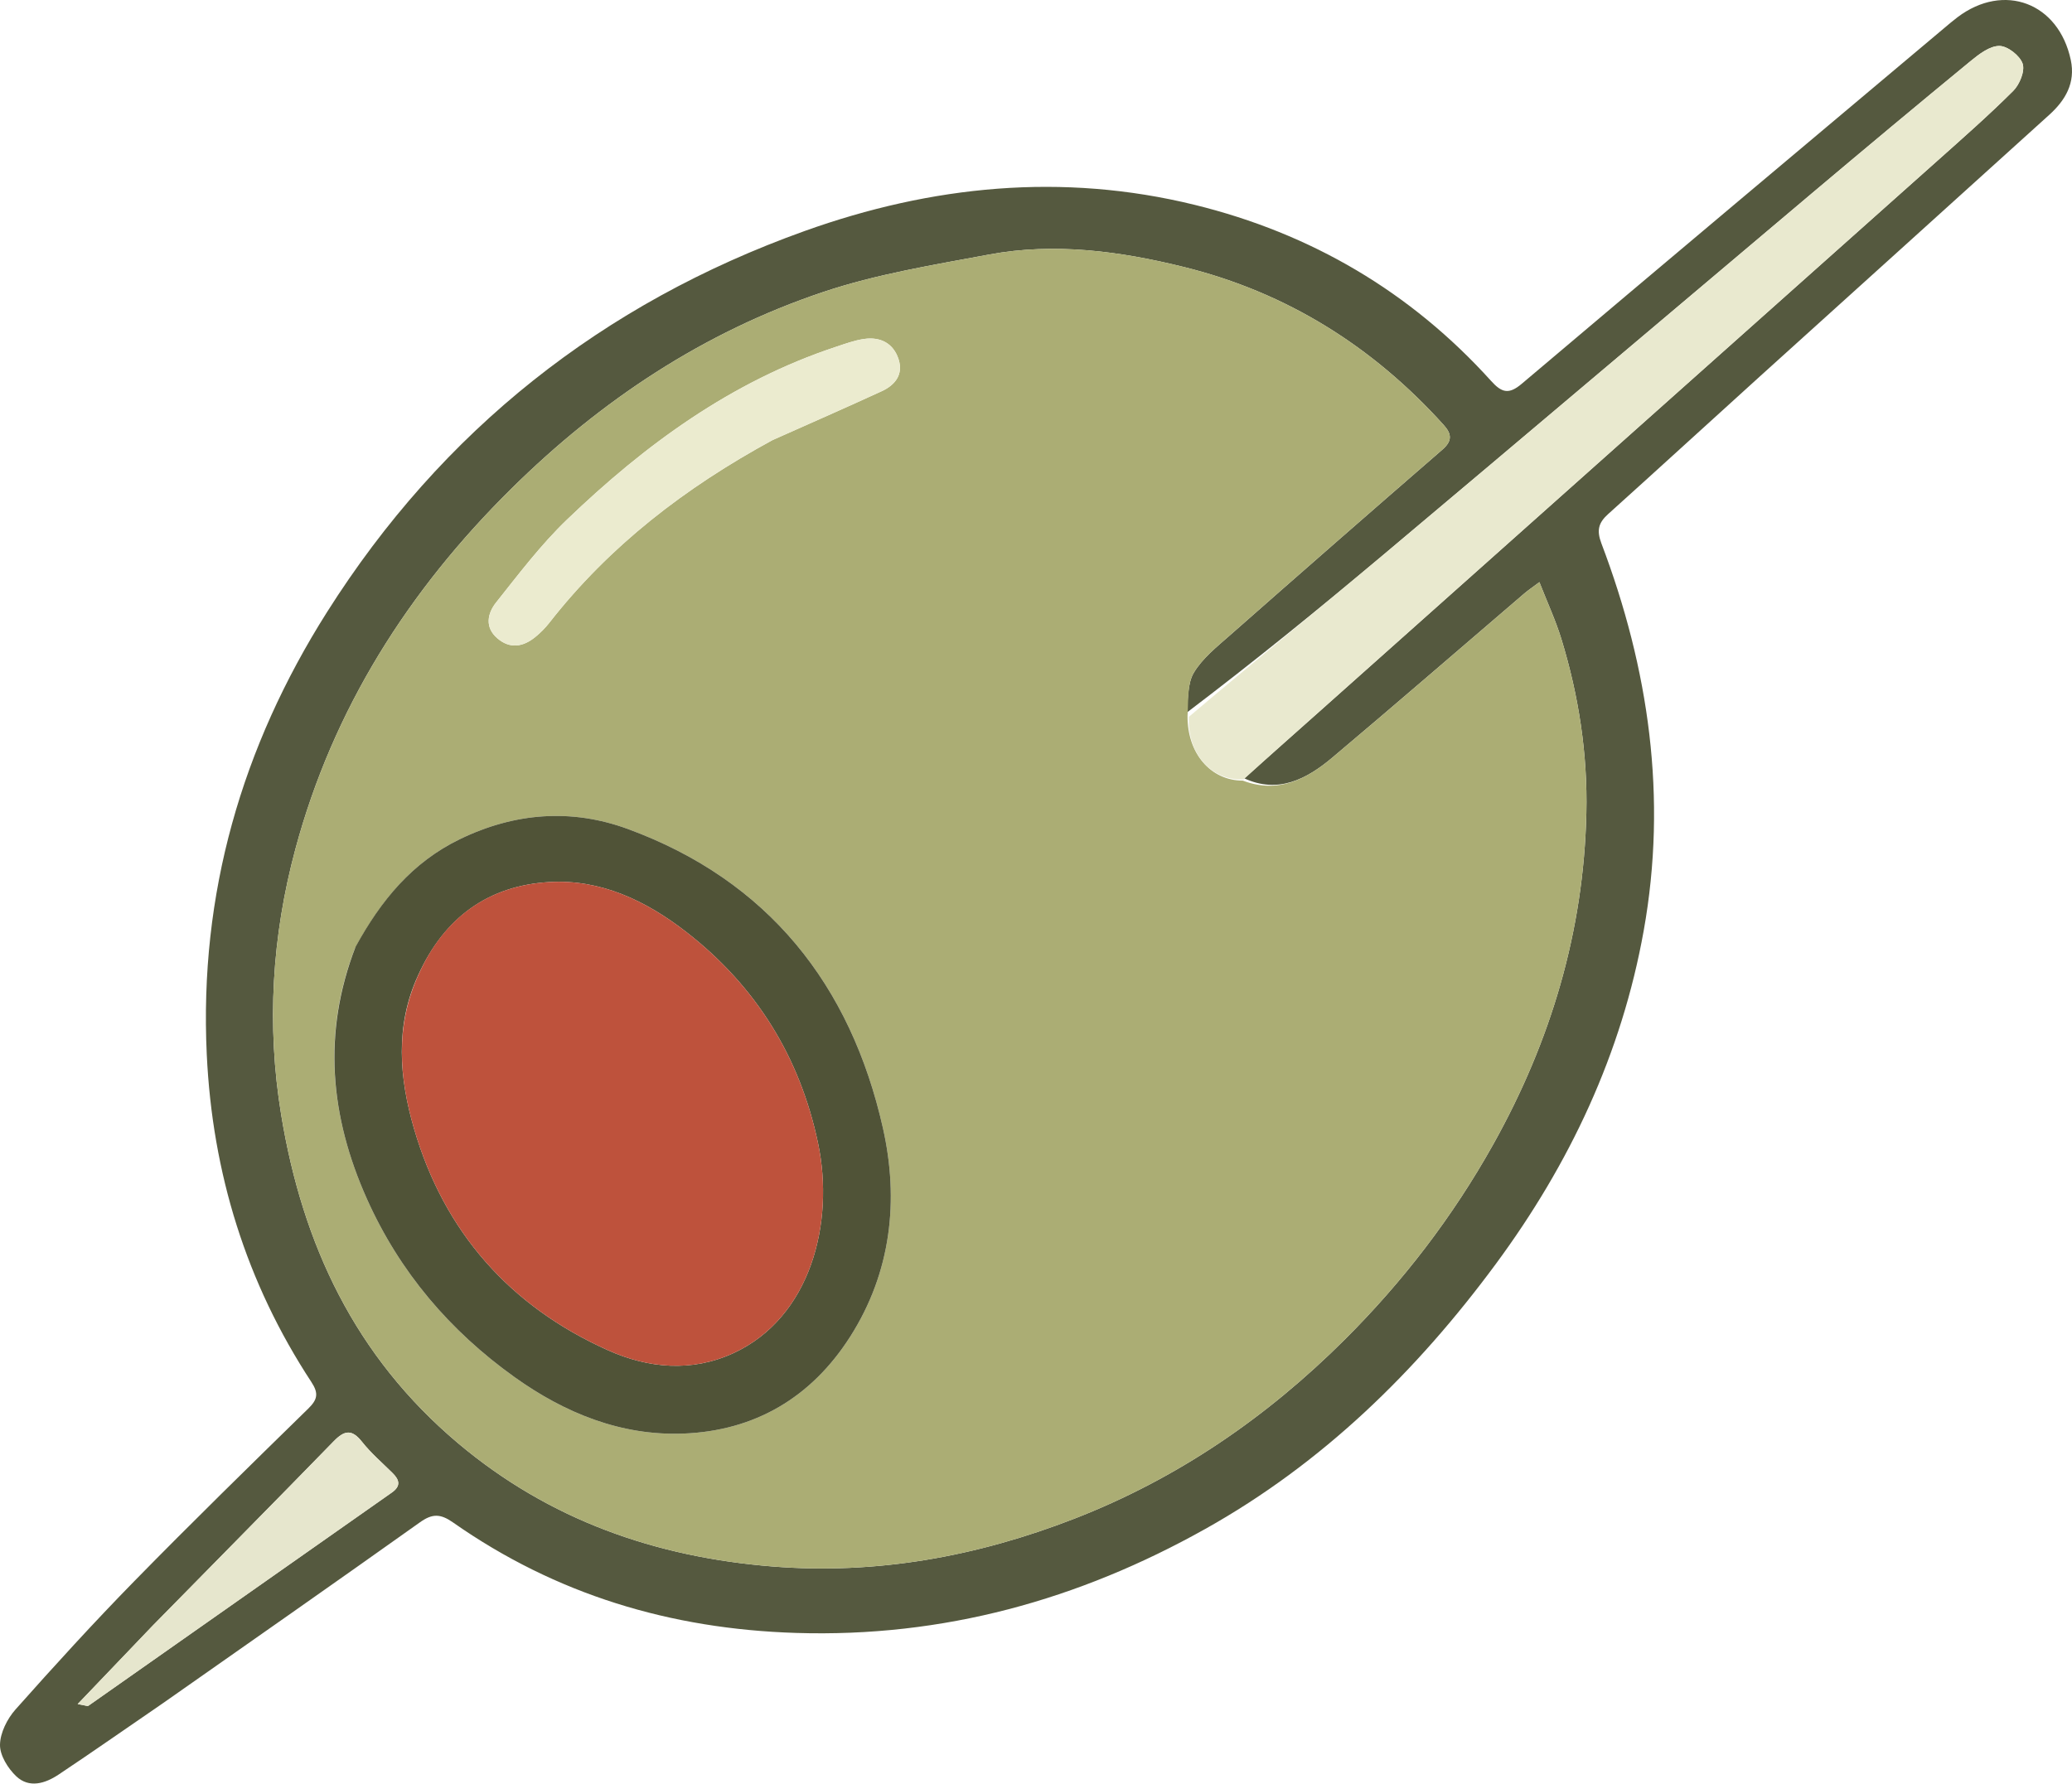
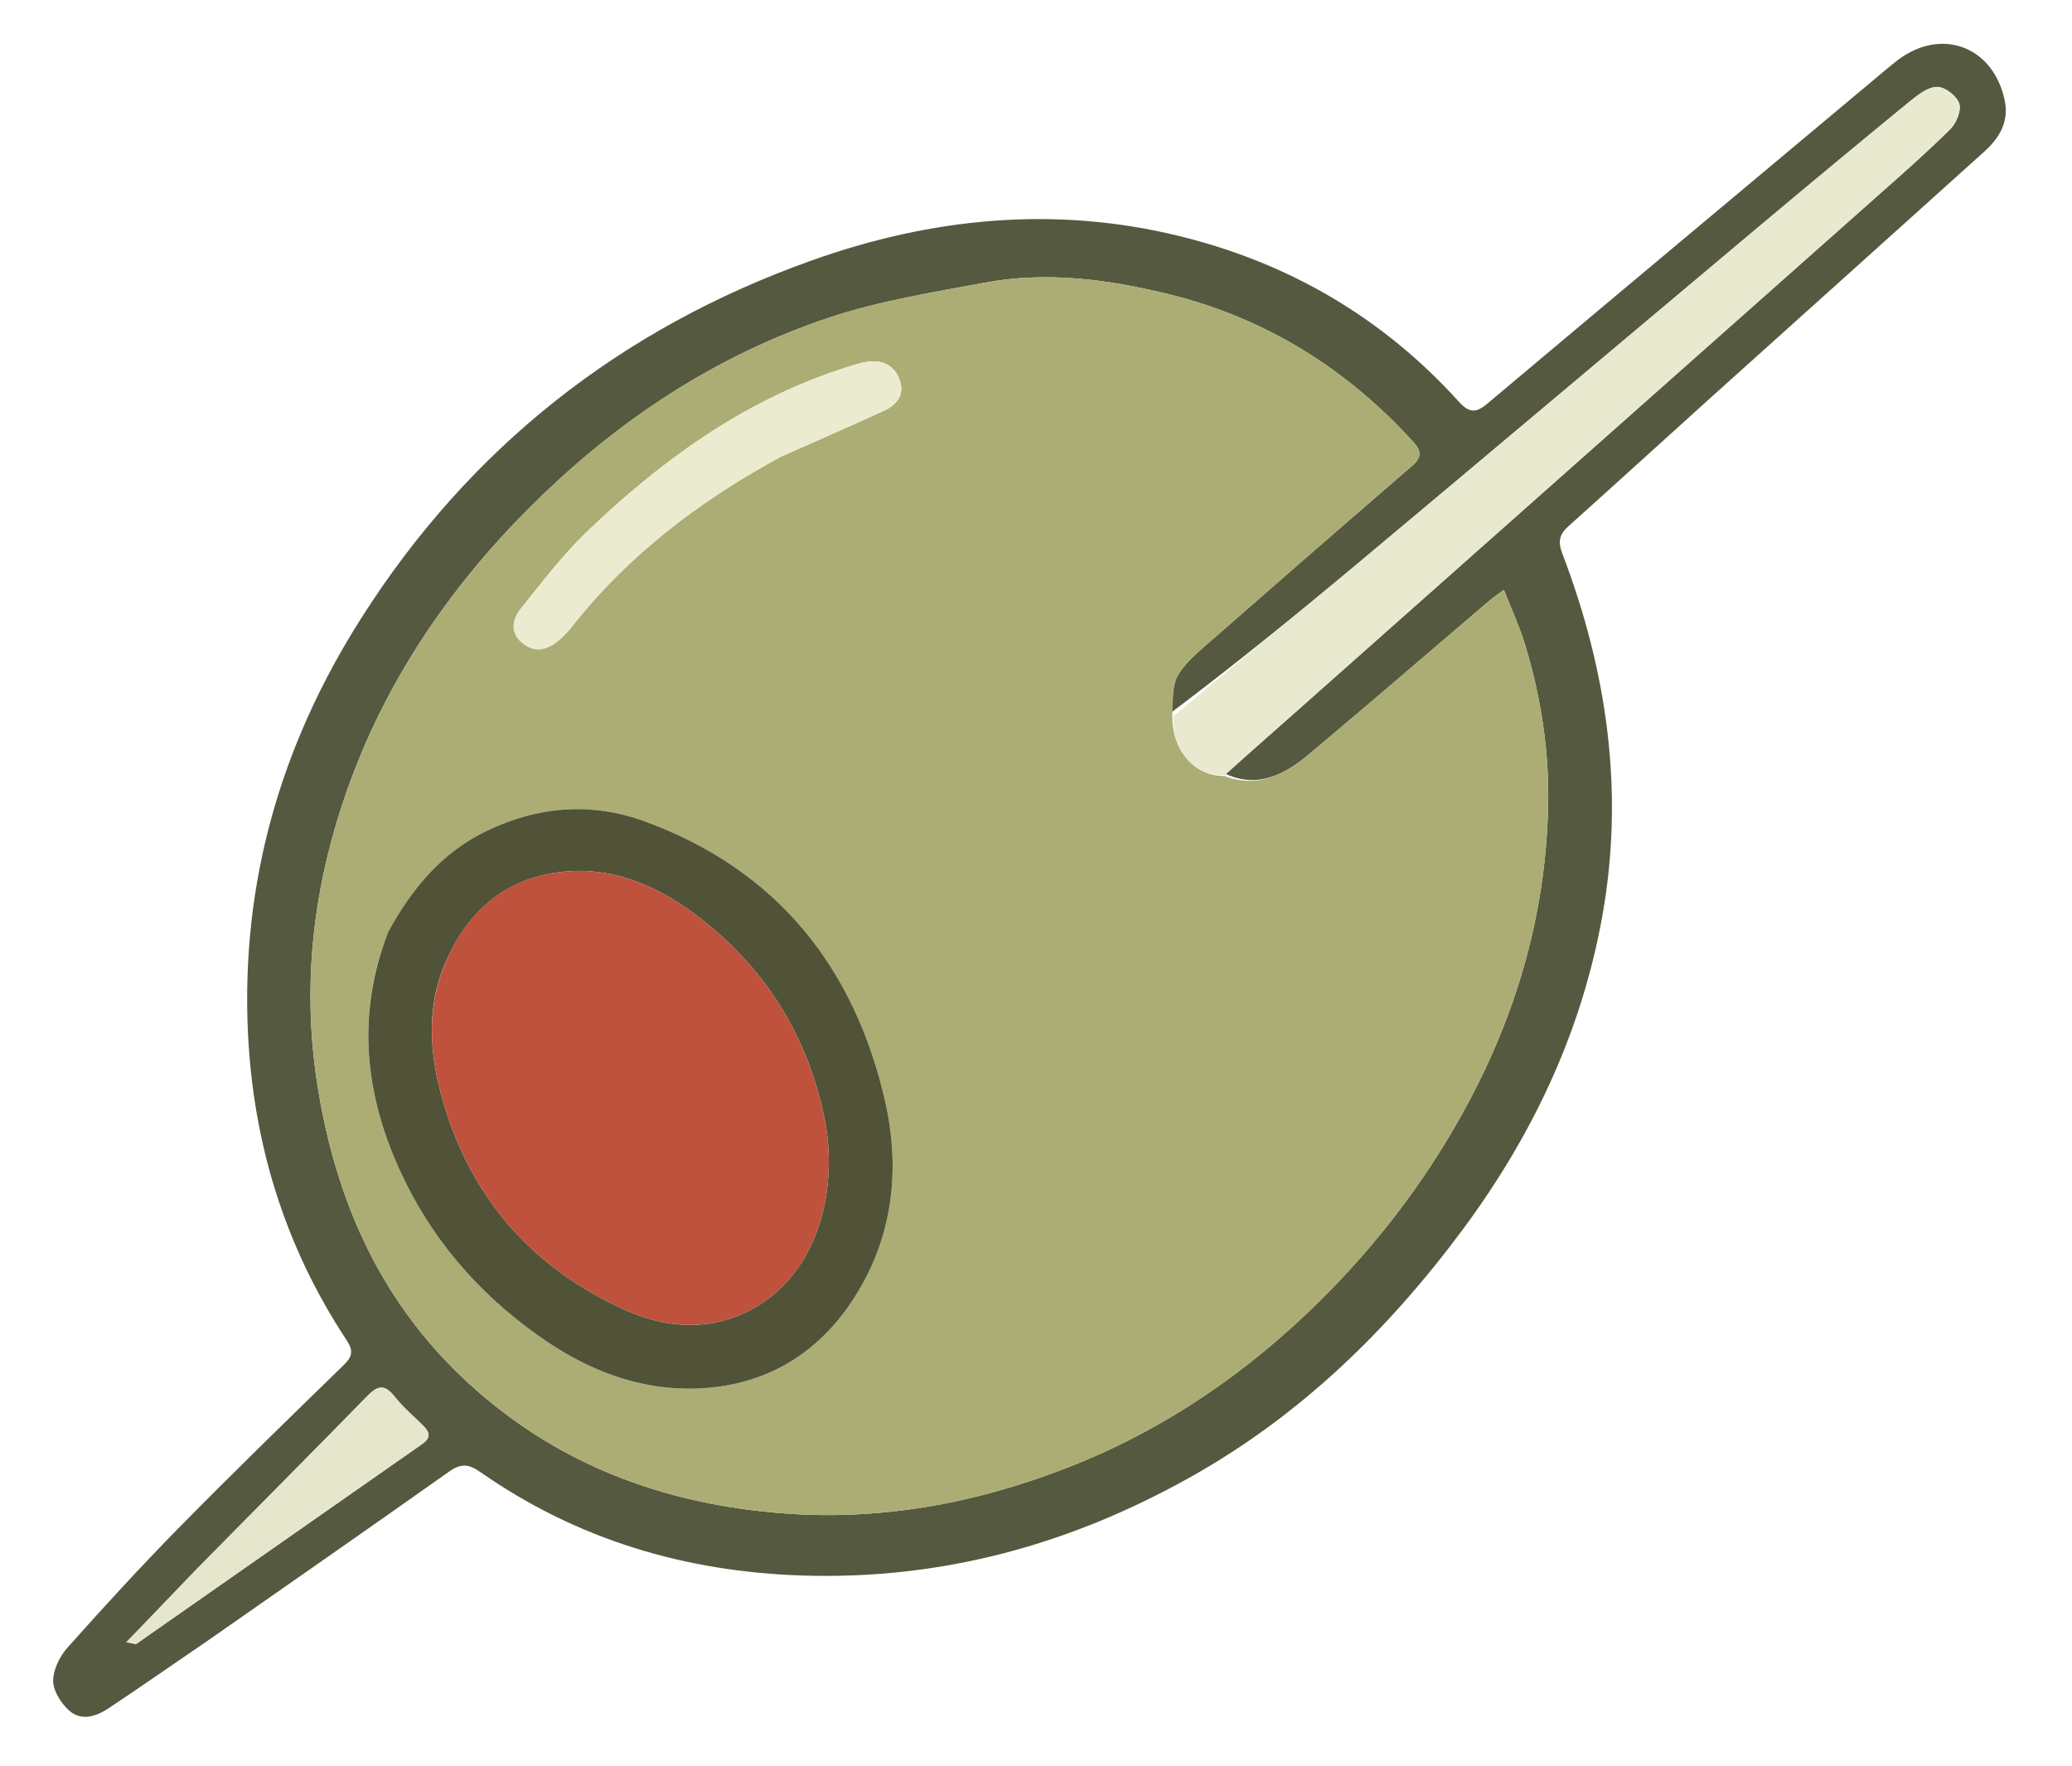
- <svg xmlns="http://www.w3.org/2000/svg" width="519.312" height="447.118" id="screenshot-154a0ac4-b71e-8042-8008-d1a26ac08272" viewBox="0 0 519.312 447.118" fill="none" version="1.1">
-   <g id="shape-154a0ac4-b71e-8042-8008-d1a26ac08272" width="1920" xml:space="preserve" height="1080" rx="0" ry="0" style="fill: rgb(0, 0, 0);">
-     <g id="shape-154a0ac4-b71e-8042-8008-d1a26ac2e2ea">
-       <g class="fills" id="fills-154a0ac4-b71e-8042-8008-d1a26ac2e2ea">
-         <path d="M40.912,426.923C31.972,433.048,23.394,439.065,14.677,444.875C11.346,447.094,7.313,448.368,4.068,445.292C1.987,443.319,-0.038,440.058,0,437.404C0.043,434.402,1.809,430.887,3.892,428.543C13.606,417.615,23.465,406.795,33.693,396.348C48.001,381.734,62.632,367.435,77.252,353.132C79.576,350.858,79.917,349.319,78.043,346.462C61.703,321.545,53.226,294.087,51.822,264.351C49.922,224.128,60.577,187.255,81.943,153.475C110.781,107.881,150.99,76.064,201.673,57.912C233.472,46.524,266.231,43.203,299.42,51.353C328.572,58.512,353.537,73.133,373.726,95.505C376.379,98.445,378.151,98.958,381.385,96.222C416.567,66.458,451.864,36.831,487.132,7.17C488.279,6.205,489.418,5.225,490.613,4.322C502.264,-4.485,515.972,0.7,519.01,15.05C520.224,20.79,517.648,25.128,513.653,28.749C489.496,50.647,465.273,72.473,441.097,94.35C428.395,105.844,415.772,117.426,403.038,128.885C400.607,131.073,400.135,132.982,401.375,136.252C413.285,167.659,417.933,199.981,411.969,233.299C406.451,264.129,393.44,291.753,374.888,316.883C354.998,343.825,331.474,366.823,302.103,383.278C270.292,401.101,236.394,410.513,199.535,409.361C168.017,408.377,139.319,399.737,113.541,381.661C110.371,379.438,108.34,379.43,105.261,381.621C83.986,396.761,62.581,411.718,40.912,426.923M311.841,195.114C318.057,189.593,324.281,184.081,330.488,178.549C382.162,132.495,433.839,86.445,485.496,40.372C491.952,34.614,498.46,28.893,504.578,22.788C506.178,21.191,507.557,17.83,506.942,15.975C506.273,13.96,503.166,11.529,501.111,11.519C498.697,11.507,496.002,13.579,493.894,15.312C480.538,26.291,467.269,37.376,454.049,48.52C418.289,78.664,382.615,108.911,346.81,139.002C330.653,152.58,314.267,165.885,297.319,178.741C297.879,175.325,297.563,171.382,299.219,168.623C301.377,165.026,304.939,162.186,308.175,159.335C325.887,143.735,343.653,128.194,361.49,112.736C364.024,110.539,363.871,108.793,361.826,106.526C344.084,86.855,322.464,73.309,296.79,66.948C280.802,62.986,264.36,60.742,247.887,63.813C233.907,66.42,219.693,68.714,206.277,73.217C176.381,83.253,150.621,100.331,128.156,122.519C102.336,148.02,83.477,177.766,74.038,212.839C68.176,234.622,66.769,256.972,70.48,279.512C75.841,312.07,89.03,340.083,114.789,361.788C137.713,381.104,164.376,390.353,193.627,392.702C219.684,394.794,244.899,390.201,269.277,380.72C295.108,370.673,317.444,355.327,336.951,335.904C351.588,321.33,364.097,305.048,374.238,286.908C388.702,261.031,396.923,233.479,397.596,203.847C397.934,189.007,395.682,174.386,391.327,160.171C389.901,155.517,387.827,151.061,385.822,145.932C384.033,147.277,382.967,147.992,381.997,148.821C365.958,162.548,350.014,176.388,333.861,189.98C327.456,195.368,320.297,199.043,311.841,195.114M38.127,407.701C32.129,413.968,26.131,420.234,19.468,427.195C21.53,427.554,21.946,427.764,22.125,427.638C47.494,409.827,72.84,391.983,98.206,374.168C100.502,372.555,100.144,371.018,98.411,369.297C95.819,366.721,93.002,364.317,90.751,361.468C88.199,358.239,86.359,358.515,83.63,361.32C68.691,376.675,53.605,391.888,38.127,407.701Z" style="fill: rgb(85, 89, 63);" />
-       </g>
-     </g>
-     <g id="shape-154a0ac4-b71e-8042-8008-d1a26ac326be">
-       <g class="fills" id="fills-154a0ac4-b71e-8042-8008-d1a26ac326be">
-         <path d="M311.506,195.694C320.297,199.043,327.456,195.368,333.861,189.98C350.014,176.388,365.958,162.548,381.997,148.821C382.967,147.992,384.033,147.277,385.822,145.932C387.827,151.061,389.901,155.517,391.327,160.171C395.682,174.386,397.934,189.007,397.596,203.847C396.923,233.479,388.702,261.031,374.238,286.908C364.097,305.048,351.588,321.33,336.951,335.904C317.444,355.327,295.108,370.673,269.277,380.72C244.899,390.201,219.684,394.794,193.627,392.702C164.376,390.353,137.713,381.104,114.789,361.788C89.03,340.083,75.841,312.07,70.48,279.512C66.769,256.972,68.176,234.622,74.038,212.839C83.477,177.766,102.336,148.02,128.156,122.519C150.621,100.331,176.381,83.253,206.277,73.217C219.693,68.714,233.907,66.42,247.887,63.813C264.36,60.742,280.802,62.986,296.79,66.948C322.464,73.309,344.084,86.855,361.826,106.526C363.871,108.793,364.024,110.539,361.49,112.736C343.653,128.194,325.887,143.735,308.175,159.335C304.939,162.186,301.377,165.026,299.219,168.623C297.563,171.382,297.879,175.325,297.637,179.414C297.528,188.869,303.472,195.715,311.506,195.694M88.957,237.705C80.726,259.08,82.776,279.991,91.945,300.515C100.136,318.85,112.745,333.635,129,345.257C141.589,354.258,155.684,359.976,171.263,359.386C189.142,358.709,203.335,350.371,213.068,335.118C223.413,318.908,225.344,300.806,221.292,282.799C213.22,246.927,192.531,220.717,157.313,207.803C143.252,202.648,129.012,203.696,115.236,210.385C103.275,216.193,95.471,225.753,88.957,237.705M193.72,110.278C202.817,106.221,211.946,102.233,220.994,98.07C224.294,96.552,226.457,93.91,225.216,90.074C223.914,86.048,220.672,84.385,216.575,84.972C214.14,85.32,211.765,86.203,209.409,86.984C183.268,95.656,161.65,111.49,142.084,130.287C135.543,136.571,129.993,143.925,124.326,151.056C122.192,153.741,121.425,157.251,124.658,160.022C127.835,162.745,131.125,162.171,134.168,159.689C135.45,158.644,136.65,157.44,137.668,156.138C152.748,136.84,171.691,122.252,193.72,110.278Z" style="fill: rgb(171, 173, 116);" />
-       </g>
-     </g>
-     <g id="shape-154a0ac4-b71e-8042-8008-d1a26ac326bf">
-       <g class="fills" id="fills-154a0ac4-b71e-8042-8008-d1a26ac326bf">
-         <path d="M311.674,195.404C303.472,195.715,297.528,188.869,297.97,179.701C314.267,165.885,330.653,152.58,346.81,139.002C382.615,108.911,418.289,78.664,454.049,48.52C467.269,37.376,480.538,26.291,493.894,15.312C496.002,13.579,498.697,11.507,501.111,11.519C503.166,11.529,506.273,13.96,506.942,15.975C507.557,17.83,506.178,21.191,504.578,22.788C498.46,28.893,491.952,34.614,485.496,40.372C433.839,86.445,382.162,132.495,330.488,178.549C324.281,184.081,318.057,189.593,311.674,195.404Z" style="fill: rgb(233, 233, 207);" />
-       </g>
-     </g>
-     <g id="shape-154a0ac4-b71e-8042-8008-d1a26ac34e4b">
-       <g class="fills" id="fills-154a0ac4-b71e-8042-8008-d1a26ac34e4b">
-         <path d="M38.349,407.426C53.605,391.888,68.691,376.675,83.63,361.32C86.359,358.515,88.199,358.239,90.751,361.468C93.002,364.317,95.819,366.721,98.411,369.297C100.144,371.018,100.502,372.555,98.206,374.168C72.84,391.983,47.494,409.827,22.125,427.638C21.946,427.764,21.53,427.554,19.468,427.195C26.131,420.234,32.129,413.968,38.349,407.426Z" style="fill: rgb(230, 230, 205);" />
-       </g>
-     </g>
-     <g id="shape-154a0ac4-b71e-8042-8008-d1a26ac34e4c">
-       <g class="fills" id="fills-154a0ac4-b71e-8042-8008-d1a26ac34e4c">
-         <path d="M89.112,237.362C95.471,225.753,103.275,216.193,115.236,210.385C129.012,203.696,143.252,202.648,157.313,207.803C192.531,220.717,213.22,246.927,221.292,282.799C225.344,300.806,223.413,318.908,213.068,335.118C203.335,350.371,189.142,358.709,171.263,359.386C155.684,359.976,141.589,354.258,129,345.257C112.745,333.635,100.136,318.85,91.945,300.515C82.776,279.991,80.726,259.08,89.112,237.362M104.788,244.516C98.957,257.189,100.068,270.257,103.78,282.978C111.329,308.849,127.806,327.478,152.357,338.486C162.458,343.014,173.319,344.056,183.804,339.226C203.185,330.298,209.224,306.535,205.027,286.574C200.492,265,189.48,247.207,171.985,233.623C161.884,225.779,150.505,220.352,137.609,221.125C122.589,222.025,111.441,229.797,104.788,244.516Z" style="fill: rgb(80, 83, 55);" />
-       </g>
-     </g>
-     <g id="shape-154a0ac4-b71e-8042-8008-d1a26ac34e4d">
-       <g class="fills" id="fills-154a0ac4-b71e-8042-8008-d1a26ac34e4d">
-         <path d="M193.385,110.438C171.691,122.252,152.748,136.84,137.668,156.138C136.65,157.44,135.45,158.644,134.168,159.689C131.125,162.171,127.835,162.745,124.658,160.022C121.425,157.251,122.192,153.741,124.326,151.056C129.993,143.925,135.543,136.571,142.084,130.287C161.65,111.49,183.268,95.656,209.409,86.984C211.765,86.203,214.14,85.32,216.575,84.972C220.672,84.385,223.914,86.048,225.216,90.074C226.457,93.91,224.294,96.552,220.994,98.07C211.946,102.233,202.817,106.221,193.385,110.438Z" style="fill: rgb(235, 235, 207);" />
-       </g>
-     </g>
-     <g id="shape-154a0ac4-b71e-8042-8008-d1a26ac34e4e">
-       <g class="fills" id="fills-154a0ac4-b71e-8042-8008-d1a26ac34e4e">
-         <path d="M104.966,244.176C111.441,229.797,122.589,222.025,137.609,221.125C150.505,220.352,161.884,225.779,171.985,233.623C189.48,247.207,200.492,265,205.027,286.574C209.224,306.535,203.185,330.298,183.804,339.226C173.319,344.056,162.458,343.014,152.357,338.486C127.806,327.478,111.329,308.849,103.78,282.978C100.068,270.257,98.957,257.189,104.966,244.176Z" style="fill: rgb(190, 82, 60);" />
+ <svg xmlns="http://www.w3.org/2000/svg" width="352" zoomAndPan="magnify" viewBox="37 56 88 75" height="300" preserveAspectRatio="xMidYMid meet" version="1.0">
+   <defs>
+     <g />
+     <clipPath id="2734289e86">
+       <path d="M 0.996 0 L 749.004 0 L 749.004 187 L 0.996 187 Z M 0.996 0 " clip-rule="nonzero" />
+     </clipPath>
+     <clipPath id="b141da9d42">
+       <path d="M 39.207 57.859 L 122.238 57.859 L 122.238 128.922 L 39.207 128.922 Z M 39.207 57.859 " clip-rule="nonzero" />
+     </clipPath>
+     <clipPath id="6a31eff050">
+       <rect x="0" width="586" y="0" height="101" />
+     </clipPath>
+   </defs>
+   <g clip-path="url(#b141da9d42)">
+     <path fill="#55593f" d="M 45.789 125.711 C 44.363 126.684 42.992 127.641 41.602 128.566 C 41.07 128.918 40.426 129.121 39.906 128.629 C 39.574 128.316 39.25 127.801 39.258 127.379 C 39.266 126.898 39.547 126.34 39.879 125.969 C 41.43 124.23 43.004 122.512 44.637 120.852 C 46.922 118.531 49.258 116.258 51.594 113.984 C 51.965 113.621 52.02 113.379 51.719 112.922 C 49.109 108.965 47.758 104.602 47.531 99.875 C 47.23 93.48 48.93 87.621 52.344 82.254 C 56.949 75.008 63.371 69.949 71.465 67.066 C 76.543 65.254 81.773 64.727 87.074 66.023 C 91.727 67.16 95.715 69.484 98.938 73.039 C 99.363 73.508 99.645 73.586 100.16 73.152 C 105.781 68.422 111.418 63.715 117.047 59 C 117.23 58.848 117.414 58.691 117.605 58.547 C 119.465 57.148 121.652 57.973 122.141 60.254 C 122.332 61.164 121.922 61.855 121.285 62.43 C 117.426 65.91 113.559 69.379 109.695 72.855 C 107.668 74.684 105.652 76.523 103.621 78.344 C 103.23 78.691 103.156 78.996 103.355 79.516 C 105.258 84.508 106 89.645 105.047 94.938 C 104.164 99.84 102.086 104.23 99.125 108.223 C 95.949 112.504 92.191 116.16 87.5 118.773 C 82.422 121.609 77.008 123.102 71.121 122.922 C 66.09 122.766 61.504 121.391 57.391 118.52 C 56.883 118.164 56.559 118.164 56.066 118.512 C 52.668 120.918 49.25 123.293 45.789 125.711 M 89.055 88.871 C 90.047 87.992 91.043 87.117 92.035 86.238 C 100.285 78.918 108.539 71.598 116.789 64.277 C 117.82 63.363 118.859 62.453 119.836 61.48 C 120.09 61.227 120.309 60.695 120.211 60.398 C 120.105 60.078 119.609 59.691 119.281 59.691 C 118.895 59.688 118.465 60.02 118.129 60.293 C 115.996 62.039 113.875 63.801 111.766 65.57 C 106.055 70.363 100.359 75.168 94.641 79.953 C 92.059 82.109 89.445 84.227 86.738 86.27 C 86.828 85.727 86.777 85.098 87.039 84.66 C 87.387 84.09 87.953 83.637 88.469 83.184 C 91.301 80.703 94.137 78.234 96.984 75.777 C 97.391 75.43 97.363 75.152 97.039 74.789 C 94.203 71.664 90.754 69.512 86.652 68.5 C 84.098 67.871 81.473 67.516 78.844 68.004 C 76.609 68.418 74.34 68.781 72.199 69.496 C 67.426 71.094 63.309 73.805 59.723 77.332 C 55.602 81.387 52.586 86.113 51.082 91.688 C 50.145 95.148 49.918 98.699 50.512 102.285 C 51.367 107.457 53.477 111.91 57.59 115.359 C 61.25 118.43 65.508 119.898 70.18 120.273 C 74.34 120.605 78.367 119.875 82.258 118.367 C 86.383 116.773 89.949 114.332 93.066 111.246 C 95.402 108.93 97.402 106.344 99.02 103.457 C 101.332 99.348 102.645 94.969 102.75 90.258 C 102.805 87.898 102.445 85.574 101.75 83.316 C 101.523 82.578 101.191 81.867 100.871 81.055 C 100.586 81.266 100.414 81.379 100.258 81.512 C 97.699 83.695 95.152 85.895 92.574 88.055 C 91.551 88.91 90.406 89.496 89.055 88.871 M 45.348 122.656 C 44.387 123.652 43.43 124.648 42.367 125.754 C 42.695 125.812 42.762 125.844 42.789 125.824 C 46.84 122.996 50.891 120.16 54.941 117.328 C 55.309 117.07 55.25 116.828 54.973 116.555 C 54.559 116.145 54.109 115.762 53.75 115.309 C 53.344 114.797 53.047 114.84 52.613 115.285 C 50.227 117.727 47.816 120.145 45.348 122.656 Z M 45.348 122.656 " fill-opacity="1" fill-rule="nonzero" />
+   </g>
+   <path fill="#abad74" d="M 89.004 88.961 C 90.406 89.496 91.551 88.91 92.574 88.055 C 95.152 85.895 97.699 83.695 100.258 81.512 C 100.414 81.379 100.586 81.266 100.871 81.055 C 101.191 81.867 101.523 82.578 101.75 83.316 C 102.445 85.574 102.805 87.898 102.75 90.258 C 102.645 94.969 101.332 99.348 99.02 103.457 C 97.402 106.344 95.402 108.93 93.066 111.246 C 89.949 114.332 86.383 116.773 82.258 118.367 C 78.367 119.875 74.34 120.605 70.18 120.273 C 65.508 119.898 61.25 118.43 57.59 115.359 C 53.477 111.91 51.367 107.457 50.512 102.285 C 49.918 98.699 50.145 95.148 51.082 91.688 C 52.586 86.113 55.602 81.387 59.723 77.332 C 63.309 73.805 67.426 71.094 72.199 69.496 C 74.34 68.781 76.609 68.418 78.844 68.004 C 81.473 67.516 84.098 67.871 86.652 68.5 C 90.754 69.512 94.203 71.664 97.039 74.789 C 97.363 75.152 97.391 75.43 96.984 75.777 C 94.137 78.234 91.301 80.703 88.469 83.184 C 87.953 83.637 87.387 84.09 87.039 84.66 C 86.777 85.098 86.828 85.727 86.789 86.375 C 86.77 87.879 87.719 88.965 89.004 88.961 M 53.465 95.641 C 52.148 99.035 52.477 102.359 53.941 105.621 C 55.25 108.535 57.262 110.887 59.859 112.73 C 61.867 114.164 64.117 115.07 66.605 114.977 C 69.461 114.871 71.727 113.547 73.281 111.121 C 74.934 108.543 75.242 105.668 74.598 102.805 C 73.309 97.105 70.004 92.938 64.379 90.887 C 62.133 90.066 59.859 90.234 57.66 91.297 C 55.75 92.219 54.504 93.738 53.465 95.641 M 70.191 75.387 C 71.645 74.742 73.102 74.109 74.547 73.445 C 75.074 73.207 75.422 72.785 75.223 72.176 C 75.016 71.535 74.496 71.273 73.844 71.363 C 73.453 71.422 73.074 71.562 72.699 71.684 C 68.523 73.062 65.07 75.578 61.945 78.566 C 60.902 79.566 60.016 80.734 59.109 81.867 C 58.77 82.293 58.648 82.852 59.164 83.293 C 59.672 83.727 60.195 83.633 60.684 83.238 C 60.887 83.074 61.078 82.883 61.242 82.676 C 63.648 79.609 66.676 77.289 70.191 75.387 Z M 70.191 75.387 " fill-opacity="1" fill-rule="nonzero" />
+   <path fill="#e9e9cf" d="M 89.027 88.918 C 87.719 88.965 86.77 87.879 86.84 86.422 C 89.445 84.227 92.059 82.109 94.641 79.953 C 100.359 75.168 106.055 70.363 111.766 65.57 C 113.875 63.801 115.996 62.039 118.129 60.293 C 118.465 60.02 118.895 59.688 119.281 59.691 C 119.609 59.691 120.105 60.078 120.211 60.398 C 120.309 60.695 120.09 61.227 119.836 61.48 C 118.859 62.453 117.82 63.363 116.789 64.277 C 108.539 71.598 100.285 78.918 92.035 86.238 C 91.043 87.117 90.047 87.992 89.027 88.918 Z M 89.027 88.918 " fill-opacity="1" fill-rule="nonzero" />
+   <path fill="#e6e6cd" d="M 45.383 122.613 C 47.816 120.145 50.227 117.727 52.613 115.285 C 53.047 114.84 53.344 114.797 53.75 115.309 C 54.109 115.762 54.559 116.145 54.973 116.555 C 55.25 116.828 55.309 117.07 54.941 117.328 C 50.891 120.16 46.84 122.996 42.789 125.824 C 42.762 125.844 42.695 125.812 42.367 125.754 C 43.43 124.648 44.387 123.652 45.383 122.613 Z M 45.383 122.613 " fill-opacity="1" fill-rule="nonzero" />
+   <path fill="#505337" d="M 53.488 95.586 C 54.504 93.738 55.75 92.219 57.66 91.297 C 59.859 90.234 62.133 90.066 64.379 90.887 C 70.004 92.938 73.309 97.105 74.598 102.805 C 75.242 105.668 74.934 108.543 73.281 111.121 C 71.727 113.547 69.461 114.871 66.605 114.977 C 64.117 115.07 61.867 114.164 59.859 112.73 C 57.262 110.887 55.25 108.535 53.941 105.621 C 52.477 102.359 52.148 99.035 53.488 95.586 M 55.992 96.723 C 55.059 98.734 55.238 100.812 55.832 102.836 C 57.035 106.945 59.668 109.906 63.586 111.656 C 65.199 112.375 66.934 112.543 68.609 111.773 C 71.703 110.355 72.668 106.578 72 103.406 C 71.273 99.977 69.516 97.148 66.723 94.988 C 65.109 93.742 63.293 92.883 61.23 93.004 C 58.832 93.148 57.055 94.383 55.992 96.723 Z M 55.992 96.723 " fill-opacity="1" fill-rule="nonzero" />
+   <path fill="#ebebcf" d="M 70.141 75.414 C 66.676 77.289 63.648 79.609 61.242 82.676 C 61.078 82.883 60.887 83.074 60.684 83.238 C 60.195 83.633 59.672 83.727 59.164 83.293 C 58.648 82.852 58.77 82.293 59.109 81.867 C 60.016 80.734 60.902 79.566 61.945 78.566 C 65.07 75.578 68.523 73.062 72.699 71.684 C 73.074 71.562 73.453 71.422 73.844 71.363 C 74.496 71.273 75.016 71.535 75.223 72.176 C 75.422 72.785 75.074 73.207 74.547 73.445 C 73.102 74.109 71.645 74.742 70.141 75.414 Z M 70.141 75.414 " fill-opacity="1" fill-rule="nonzero" />
+   <path fill="#be523c" d="M 56.02 96.668 C 57.055 94.383 58.832 93.148 61.23 93.004 C 63.293 92.883 65.109 93.742 66.723 94.988 C 69.516 97.148 71.273 99.977 72 103.406 C 72.668 106.578 71.703 110.355 68.609 111.773 C 66.934 112.543 65.199 112.375 63.586 111.656 C 59.668 109.906 57.035 106.945 55.832 102.836 C 55.238 100.812 55.059 98.734 56.02 96.668 Z M 56.02 96.668 " fill-opacity="1" fill-rule="nonzero" />
+   <g transform="matrix(1, 0, 0, 1, 129, 51)">
+     <g clip-path="url(#6a31eff050)">
+       <g fill="#132529" fill-opacity="0.549">
+         <g transform="translate(5.391182, 79.74266)">
+           <g>
+             <path d="M 11.734 -31.312 L 11.734 0 L 3.969 0 L 3.969 -69.578 L 11.734 -69.578 L 11.734 -38.266 L 28.828 -38.266 L 28.828 -69.578 L 36.578 -69.578 L 36.578 0 L 28.828 0 L 28.828 -31.312 Z M 11.734 -31.312 " />
+           </g>
+         </g>
+       </g>
+       <g fill="#132529" fill-opacity="0.549">
+         <g transform="translate(45.9401, 79.74266)">
+           <g>
+             <path d="M 11.828 -14.016 L 9.141 0 L 1.984 0 L 15.312 -69.578 L 26.531 -69.578 L 39.859 0 L 32.109 0 L 29.422 -14.016 Z M 12.828 -20.672 L 28.328 -20.672 L 20.469 -60.828 Z M 12.828 -20.672 " />
+           </g>
+         </g>
+       </g>
+       <g fill="#132529" fill-opacity="0.549">
+         <g transform="translate(87.88039, 79.74266)">
+           <g>
+             <path d="M 19.188 -69.578 C 24.688 -69.578 28.66 -68.066 31.109 -65.047 C 33.555 -62.035 34.781 -57.879 34.781 -52.578 L 34.781 -44.234 C 34.781 -38.66 33.473 -34.469 30.859 -31.656 C 28.242 -28.844 24.156 -27.438 18.594 -27.438 L 11.734 -27.438 L 11.734 0 L 3.969 0 L 3.969 -69.578 Z M 18.594 -34.391 C 21.5 -34.391 23.648 -35.098 25.047 -36.516 C 26.441 -37.941 27.141 -40.348 27.141 -43.734 L 27.141 -52.969 C 27.141 -56.156 26.523 -58.539 25.297 -60.125 C 24.066 -61.719 22.031 -62.516 19.188 -62.516 L 11.734 -62.516 L 11.734 -34.391 Z M 18.594 -34.391 " />
+           </g>
+         </g>
+       </g>
+       <g fill="#132529" fill-opacity="0.549">
+         <g transform="translate(125.0502, 79.74266)">
+           <g>
+             <path d="M 19.188 -69.578 C 24.688 -69.578 28.66 -68.066 31.109 -65.047 C 33.555 -62.035 34.781 -57.879 34.781 -52.578 L 34.781 -44.234 C 34.781 -38.66 33.473 -34.469 30.859 -31.656 C 28.242 -28.844 24.156 -27.438 18.594 -27.438 L 11.734 -27.438 L 11.734 0 L 3.969 0 L 3.969 -69.578 Z M 18.594 -34.391 C 21.5 -34.391 23.648 -35.098 25.047 -36.516 C 26.441 -37.941 27.141 -40.348 27.141 -43.734 L 27.141 -52.969 C 27.141 -56.156 26.523 -58.539 25.297 -60.125 C 24.066 -61.719 22.031 -62.516 19.188 -62.516 L 11.734 -62.516 L 11.734 -34.391 Z M 18.594 -34.391 " />
+           </g>
+         </g>
+       </g>
+       <g fill="#132529" fill-opacity="0.549">
+         <g transform="translate(162.0213, 79.74266)">
+           <g>
+             <path d="M 16.297 -24.953 L 1.594 -69.578 L 9.641 -69.578 L 20.469 -35.391 L 31.406 -69.578 L 38.766 -69.578 L 23.953 -24.953 L 23.953 0 L 16.297 0 Z M 16.297 -24.953 " />
+           </g>
+         </g>
+       </g>
+       <g fill="#132529" fill-opacity="0.549">
+         <g transform="translate(202.3714, 79.74266)">
+           <g />
+         </g>
+       </g>
+       <g fill="#132529" fill-opacity="0.549">
+         <g transform="translate(217.776, 79.74266)">
+           <g>
+             <path d="M 11.734 -31.312 L 11.734 0 L 3.969 0 L 3.969 -69.578 L 11.734 -69.578 L 11.734 -38.266 L 28.828 -38.266 L 28.828 -69.578 L 36.578 -69.578 L 36.578 0 L 28.828 0 L 28.828 -31.312 Z M 11.734 -31.312 " />
+           </g>
+         </g>
+       </g>
+       <g fill="#132529" fill-opacity="0.549">
+         <g transform="translate(258.3249, 79.74266)">
+           <g>
+             <path d="M 3.375 -52.781 C 3.375 -58.145 4.68 -62.398 7.297 -65.547 C 9.922 -68.691 13.914 -70.266 19.281 -70.266 C 24.645 -70.266 28.648 -68.691 31.297 -65.547 C 33.953 -62.398 35.281 -58.145 35.281 -52.781 L 35.281 -16.797 C 35.281 -11.492 33.953 -7.25 31.297 -4.062 C 28.648 -0.883 24.645 0.703 19.281 0.703 C 13.914 0.703 9.922 -0.883 7.297 -4.062 C 4.68 -7.25 3.375 -11.492 3.375 -16.797 Z M 11.031 -16.406 C 11.031 -13.219 11.707 -10.742 13.062 -8.984 C 14.426 -7.234 16.5 -6.359 19.281 -6.359 C 22.133 -6.359 24.223 -7.234 25.547 -8.984 C 26.867 -10.742 27.531 -13.219 27.531 -16.406 L 27.531 -53.172 C 27.531 -56.348 26.867 -58.816 25.547 -60.578 C 24.223 -62.336 22.133 -63.219 19.281 -63.219 C 16.5 -63.219 14.426 -62.336 13.062 -60.578 C 11.707 -58.816 11.031 -56.348 11.031 -53.172 Z M 11.031 -16.406 " />
+           </g>
+         </g>
+       </g>
+       <g fill="#132529" fill-opacity="0.549">
+         <g transform="translate(296.9856, 79.74266)">
+           <g>
+             <path d="M 11.328 -16.406 C 11.328 -13.219 11.973 -10.742 13.266 -8.984 C 14.555 -7.234 16.629 -6.359 19.484 -6.359 C 22.266 -6.359 24.301 -7.234 25.594 -8.984 C 26.883 -10.742 27.531 -13.219 27.531 -16.406 L 27.531 -69.578 L 34.781 -69.578 L 34.781 -16.797 C 34.781 -11.492 33.52 -7.234 31 -4.016 C 28.488 -0.805 24.551 0.797 19.188 0.797 C 13.883 0.797 9.973 -0.805 7.453 -4.016 C 4.93 -7.234 3.672 -11.492 3.672 -16.797 L 3.672 -69.578 L 11.328 -69.578 Z M 11.328 -16.406 " />
+           </g>
+         </g>
+       </g>
+       <g fill="#132529" fill-opacity="0.549">
+         <g transform="translate(335.4474, 79.74266)">
+           <g>
+             <path d="M 19.484 -69.578 C 24.984 -69.578 28.941 -68.219 31.359 -65.5 C 33.773 -62.781 34.984 -58.836 34.984 -53.672 L 34.984 -48 C 34.984 -44.156 34.285 -41.039 32.891 -38.656 C 31.504 -36.27 29.32 -34.613 26.344 -33.688 C 29.52 -32.758 31.77 -31.051 33.094 -28.562 C 34.414 -26.082 35.078 -22.957 35.078 -19.188 L 35.078 -8.344 C 35.078 -6.82 35.145 -5.348 35.281 -3.922 C 35.414 -2.492 35.812 -1.188 36.469 0 L 28.625 0 C 28.156 -0.988 27.82 -2.062 27.625 -3.219 C 27.426 -4.383 27.328 -6.129 27.328 -8.453 L 27.328 -19.375 C 27.328 -23.289 26.445 -25.992 24.688 -27.484 C 22.938 -28.973 20.438 -29.719 17.188 -29.719 L 11.734 -29.719 L 11.734 0 L 3.969 0 L 3.969 -69.578 Z M 17.5 -36.781 C 20.613 -36.781 23.031 -37.426 24.75 -38.719 C 26.469 -40.008 27.328 -42.539 27.328 -46.312 L 27.328 -52.969 C 27.328 -56.156 26.711 -58.539 25.484 -60.125 C 24.266 -61.719 22.195 -62.516 19.281 -62.516 L 11.734 -62.516 L 11.734 -36.781 Z M 17.5 -36.781 " />
+           </g>
+         </g>
+       </g>
+       <g fill="#132529" fill-opacity="0.549">
+         <g transform="translate(374.6049, 79.74266)">
+           <g />
+         </g>
+       </g>
+       <g fill="#132529" fill-opacity="0.549">
+         <g transform="translate(390.0095, 79.74266)">
+           <g>
+             <path d="M 9.844 -69.578 L 21.172 -9.047 L 32.406 -69.578 L 39.562 -69.578 L 26.531 0 L 15.109 0 L 1.984 -69.578 Z M 9.844 -69.578 " />
+           </g>
+         </g>
+         <g transform="translate(431.5523, 79.74266)">
+           <g>
+             <path d="M 28.719 -38.766 L 28.719 -31.812 L 11.734 -31.812 L 11.734 -7.062 L 32.594 -7.062 L 32.594 0 L 3.969 0 L 3.969 -69.578 L 32.594 -69.578 L 32.594 -62.516 L 11.734 -62.516 L 11.734 -38.766 Z M 28.719 -38.766 " />
+           </g>
+         </g>
+         <g transform="translate(467.3307, 79.74266)">
+           <g>
+             <path d="M 18.984 -70.266 C 24.348 -70.266 28.305 -68.676 30.859 -65.5 C 33.41 -62.32 34.688 -58.082 34.688 -52.781 L 34.688 -46.812 L 27.328 -46.812 L 27.328 -53.172 C 27.328 -56.348 26.68 -58.816 25.391 -60.578 C 24.098 -62.336 22.031 -63.219 19.188 -63.219 C 16.406 -63.219 14.348 -62.336 13.016 -60.578 C 11.691 -58.816 11.031 -56.348 11.031 -53.172 L 11.031 -16.406 C 11.031 -13.219 11.691 -10.742 13.016 -8.984 C 14.348 -7.234 16.406 -6.359 19.188 -6.359 C 22.031 -6.359 24.098 -7.234 25.391 -8.984 C 26.68 -10.742 27.328 -13.219 27.328 -16.406 L 27.328 -30.312 L 20.172 -30.312 L 20.172 -37.266 L 34.688 -37.266 L 34.688 -16.797 C 34.688 -11.492 33.41 -7.25 30.859 -4.062 C 28.305 -0.883 24.348 0.703 18.984 0.703 C 13.68 0.703 9.754 -0.883 7.203 -4.062 C 4.648 -7.25 3.375 -11.492 3.375 -16.797 L 3.375 -52.781 C 3.375 -55.426 3.688 -57.828 4.312 -59.984 C 4.945 -62.141 5.91 -63.977 7.203 -65.5 C 8.492 -67.02 10.117 -68.191 12.078 -69.016 C 14.035 -69.848 16.336 -70.266 18.984 -70.266 Z M 18.984 -70.266 " />
+           </g>
+         </g>
+       </g>
+       <g fill="#132529" fill-opacity="0.549">
+         <g transform="translate(505.2956, 79.74266)">
+           <g>
+             <path d="M 11.828 -14.016 L 9.141 0 L 1.984 0 L 15.312 -69.578 L 26.531 -69.578 L 39.859 0 L 32.109 0 L 29.422 -14.016 Z M 12.828 -20.672 L 28.328 -20.672 L 20.469 -60.828 Z M 12.828 -20.672 " />
+           </g>
+         </g>
+       </g>
+       <g fill="#132529" fill-opacity="0.549">
+         <g transform="translate(547.2359, 79.74266)">
+           <g>
+             <path d="M 18.594 -70.266 C 23.883 -70.266 27.789 -68.691 30.312 -65.547 C 32.832 -62.398 34.094 -58.176 34.094 -52.875 L 34.094 -50.984 L 26.734 -50.984 L 26.734 -53.266 C 26.734 -56.453 26.102 -58.906 24.844 -60.625 C 23.582 -62.352 21.562 -63.219 18.781 -63.219 C 16 -63.219 13.977 -62.352 12.719 -60.625 C 11.457 -58.906 10.828 -56.488 10.828 -53.375 C 10.828 -50.789 11.406 -48.535 12.562 -46.609 C 13.727 -44.691 15.172 -42.922 16.891 -41.297 C 18.617 -39.672 20.492 -38.078 22.516 -36.516 C 24.535 -34.961 26.406 -33.258 28.125 -31.406 C 29.852 -29.551 31.297 -27.445 32.453 -25.094 C 33.609 -22.738 34.188 -19.941 34.188 -16.703 C 34.188 -11.398 32.91 -7.172 30.359 -4.016 C 27.805 -0.867 23.848 0.703 18.484 0.703 C 13.117 0.703 9.176 -0.867 6.656 -4.016 C 4.133 -7.172 2.875 -11.398 2.875 -16.703 L 2.875 -20.672 L 10.141 -20.672 L 10.141 -16.297 C 10.141 -13.117 10.801 -10.664 12.125 -8.938 C 13.445 -7.219 15.5 -6.359 18.281 -6.359 C 21.07 -6.359 23.129 -7.219 24.453 -8.938 C 25.773 -10.664 26.438 -13.117 26.438 -16.297 C 26.438 -18.879 25.852 -21.113 24.688 -23 C 23.531 -24.895 22.094 -26.656 20.375 -28.281 C 18.656 -29.906 16.801 -31.492 14.812 -33.047 C 12.82 -34.609 10.961 -36.316 9.234 -38.172 C 7.516 -40.023 6.078 -42.125 4.922 -44.469 C 3.766 -46.82 3.188 -49.625 3.188 -52.875 C 3.188 -58.238 4.441 -62.477 6.953 -65.594 C 9.473 -68.707 13.352 -70.266 18.594 -70.266 Z M 18.594 -70.266 " />
+           </g>
+         </g>
+       </g>
+       <g fill="#132529" fill-opacity="0.549">
+         <g transform="translate(584.2164, 79.74266)">
+           <g />
+         </g>
+       </g>
+       <g fill="#f6efd9" fill-opacity="1">
+         <g transform="translate(0.559492, 74.91095)">
+           <g>
+             <path d="M 11.734 -31.312 L 11.734 0 L 3.969 0 L 3.969 -69.578 L 11.734 -69.578 L 11.734 -38.266 L 28.828 -38.266 L 28.828 -69.578 L 36.578 -69.578 L 36.578 0 L 28.828 0 L 28.828 -31.312 Z M 11.734 -31.312 " />
+           </g>
+         </g>
+       </g>
+       <g fill="#f6efd9" fill-opacity="1">
+         <g transform="translate(41.10841, 74.91095)">
+           <g>
+             <path d="M 11.828 -14.016 L 9.141 0 L 1.984 0 L 15.312 -69.578 L 26.531 -69.578 L 39.859 0 L 32.109 0 L 29.422 -14.016 Z M 12.828 -20.672 L 28.328 -20.672 L 20.469 -60.828 Z M 12.828 -20.672 " />
+           </g>
+         </g>
+       </g>
+       <g fill="#f6efd9" fill-opacity="1">
+         <g transform="translate(83.0487, 74.91095)">
+           <g>
+             <path d="M 19.188 -69.578 C 24.688 -69.578 28.66 -68.066 31.109 -65.047 C 33.555 -62.035 34.781 -57.879 34.781 -52.578 L 34.781 -44.234 C 34.781 -38.66 33.473 -34.469 30.859 -31.656 C 28.242 -28.844 24.156 -27.438 18.594 -27.438 L 11.734 -27.438 L 11.734 0 L 3.969 0 L 3.969 -69.578 Z M 18.594 -34.391 C 21.5 -34.391 23.648 -35.098 25.047 -36.516 C 26.441 -37.941 27.141 -40.348 27.141 -43.734 L 27.141 -52.969 C 27.141 -56.156 26.523 -58.539 25.297 -60.125 C 24.066 -61.719 22.031 -62.516 19.188 -62.516 L 11.734 -62.516 L 11.734 -34.391 Z M 18.594 -34.391 " />
+           </g>
+         </g>
+       </g>
+       <g fill="#f6efd9" fill-opacity="1">
+         <g transform="translate(120.2185, 74.91095)">
+           <g>
+             <path d="M 19.188 -69.578 C 24.688 -69.578 28.66 -68.066 31.109 -65.047 C 33.555 -62.035 34.781 -57.879 34.781 -52.578 L 34.781 -44.234 C 34.781 -38.66 33.473 -34.469 30.859 -31.656 C 28.242 -28.844 24.156 -27.438 18.594 -27.438 L 11.734 -27.438 L 11.734 0 L 3.969 0 L 3.969 -69.578 Z M 18.594 -34.391 C 21.5 -34.391 23.648 -35.098 25.047 -36.516 C 26.441 -37.941 27.141 -40.348 27.141 -43.734 L 27.141 -52.969 C 27.141 -56.156 26.523 -58.539 25.297 -60.125 C 24.066 -61.719 22.031 -62.516 19.188 -62.516 L 11.734 -62.516 L 11.734 -34.391 Z M 18.594 -34.391 " />
+           </g>
+         </g>
+       </g>
+       <g fill="#f6efd9" fill-opacity="1">
+         <g transform="translate(157.1896, 74.91095)">
+           <g>
+             <path d="M 16.297 -24.953 L 1.594 -69.578 L 9.641 -69.578 L 20.469 -35.391 L 31.406 -69.578 L 38.766 -69.578 L 23.953 -24.953 L 23.953 0 L 16.297 0 Z M 16.297 -24.953 " />
+           </g>
+         </g>
+       </g>
+       <g fill="#f6efd9" fill-opacity="1">
+         <g transform="translate(197.5397, 74.91095)">
+           <g />
+         </g>
+       </g>
+       <g fill="#f6efd9" fill-opacity="1">
+         <g transform="translate(212.9443, 74.91095)">
+           <g>
+             <path d="M 11.734 -31.312 L 11.734 0 L 3.969 0 L 3.969 -69.578 L 11.734 -69.578 L 11.734 -38.266 L 28.828 -38.266 L 28.828 -69.578 L 36.578 -69.578 L 36.578 0 L 28.828 0 L 28.828 -31.312 Z M 11.734 -31.312 " />
+           </g>
+         </g>
+       </g>
+       <g fill="#f6efd9" fill-opacity="1">
+         <g transform="translate(253.4933, 74.91095)">
+           <g>
+             <path d="M 3.375 -52.781 C 3.375 -58.145 4.68 -62.398 7.297 -65.547 C 9.922 -68.691 13.914 -70.266 19.281 -70.266 C 24.645 -70.266 28.648 -68.691 31.297 -65.547 C 33.953 -62.398 35.281 -58.145 35.281 -52.781 L 35.281 -16.797 C 35.281 -11.492 33.953 -7.25 31.297 -4.062 C 28.648 -0.883 24.645 0.703 19.281 0.703 C 13.914 0.703 9.922 -0.883 7.297 -4.062 C 4.68 -7.25 3.375 -11.492 3.375 -16.797 Z M 11.031 -16.406 C 11.031 -13.219 11.707 -10.742 13.062 -8.984 C 14.426 -7.234 16.5 -6.359 19.281 -6.359 C 22.133 -6.359 24.223 -7.234 25.547 -8.984 C 26.867 -10.742 27.531 -13.219 27.531 -16.406 L 27.531 -53.172 C 27.531 -56.348 26.867 -58.816 25.547 -60.578 C 24.223 -62.336 22.133 -63.219 19.281 -63.219 C 16.5 -63.219 14.426 -62.336 13.062 -60.578 C 11.707 -58.816 11.031 -56.348 11.031 -53.172 Z M 11.031 -16.406 " />
+           </g>
+         </g>
+       </g>
+       <g fill="#f6efd9" fill-opacity="1">
+         <g transform="translate(292.1539, 74.91095)">
+           <g>
+             <path d="M 11.328 -16.406 C 11.328 -13.219 11.973 -10.742 13.266 -8.984 C 14.555 -7.234 16.629 -6.359 19.484 -6.359 C 22.266 -6.359 24.301 -7.234 25.594 -8.984 C 26.883 -10.742 27.531 -13.219 27.531 -16.406 L 27.531 -69.578 L 34.781 -69.578 L 34.781 -16.797 C 34.781 -11.492 33.52 -7.234 31 -4.016 C 28.488 -0.805 24.551 0.797 19.188 0.797 C 13.883 0.797 9.973 -0.805 7.453 -4.016 C 4.93 -7.234 3.672 -11.492 3.672 -16.797 L 3.672 -69.578 L 11.328 -69.578 Z M 11.328 -16.406 " />
+           </g>
+         </g>
+       </g>
+       <g fill="#f6efd9" fill-opacity="1">
+         <g transform="translate(330.6157, 74.91095)">
+           <g>
+             <path d="M 19.484 -69.578 C 24.984 -69.578 28.941 -68.219 31.359 -65.5 C 33.773 -62.781 34.984 -58.836 34.984 -53.672 L 34.984 -48 C 34.984 -44.156 34.285 -41.039 32.891 -38.656 C 31.504 -36.27 29.32 -34.613 26.344 -33.688 C 29.52 -32.758 31.77 -31.051 33.094 -28.562 C 34.414 -26.082 35.078 -22.957 35.078 -19.188 L 35.078 -8.344 C 35.078 -6.82 35.145 -5.348 35.281 -3.922 C 35.414 -2.492 35.812 -1.188 36.469 0 L 28.625 0 C 28.156 -0.988 27.82 -2.062 27.625 -3.219 C 27.426 -4.383 27.328 -6.129 27.328 -8.453 L 27.328 -19.375 C 27.328 -23.289 26.445 -25.992 24.688 -27.484 C 22.938 -28.973 20.438 -29.719 17.188 -29.719 L 11.734 -29.719 L 11.734 0 L 3.969 0 L 3.969 -69.578 Z M 17.5 -36.781 C 20.613 -36.781 23.031 -37.426 24.75 -38.719 C 26.469 -40.008 27.328 -42.539 27.328 -46.312 L 27.328 -52.969 C 27.328 -56.156 26.711 -58.539 25.484 -60.125 C 24.266 -61.719 22.195 -62.516 19.281 -62.516 L 11.734 -62.516 L 11.734 -36.781 Z M 17.5 -36.781 " />
+           </g>
+         </g>
+       </g>
+       <g fill="#f6efd9" fill-opacity="1">
+         <g transform="translate(369.7732, 74.91095)">
+           <g />
+         </g>
+       </g>
+       <g fill="#f6efd9" fill-opacity="1">
+         <g transform="translate(385.1778, 74.91095)">
+           <g>
+             <path d="M 9.844 -69.578 L 21.172 -9.047 L 32.406 -69.578 L 39.562 -69.578 L 26.531 0 L 15.109 0 L 1.984 -69.578 Z M 9.844 -69.578 " />
+           </g>
+         </g>
+         <g transform="translate(426.7206, 74.91095)">
+           <g>
+             <path d="M 28.719 -38.766 L 28.719 -31.812 L 11.734 -31.812 L 11.734 -7.062 L 32.594 -7.062 L 32.594 0 L 3.969 0 L 3.969 -69.578 L 32.594 -69.578 L 32.594 -62.516 L 11.734 -62.516 L 11.734 -38.766 Z M 28.719 -38.766 " />
+           </g>
+         </g>
+         <g transform="translate(462.499, 74.91095)">
+           <g>
+             <path d="M 18.984 -70.266 C 24.348 -70.266 28.305 -68.676 30.859 -65.5 C 33.41 -62.32 34.688 -58.082 34.688 -52.781 L 34.688 -46.812 L 27.328 -46.812 L 27.328 -53.172 C 27.328 -56.348 26.68 -58.816 25.391 -60.578 C 24.098 -62.336 22.031 -63.219 19.188 -63.219 C 16.406 -63.219 14.348 -62.336 13.016 -60.578 C 11.691 -58.816 11.031 -56.348 11.031 -53.172 L 11.031 -16.406 C 11.031 -13.219 11.691 -10.742 13.016 -8.984 C 14.348 -7.234 16.406 -6.359 19.188 -6.359 C 22.031 -6.359 24.098 -7.234 25.391 -8.984 C 26.68 -10.742 27.328 -13.219 27.328 -16.406 L 27.328 -30.312 L 20.172 -30.312 L 20.172 -37.266 L 34.688 -37.266 L 34.688 -16.797 C 34.688 -11.492 33.41 -7.25 30.859 -4.062 C 28.305 -0.883 24.348 0.703 18.984 0.703 C 13.68 0.703 9.754 -0.883 7.203 -4.062 C 4.648 -7.25 3.375 -11.492 3.375 -16.797 L 3.375 -52.781 C 3.375 -55.426 3.688 -57.828 4.312 -59.984 C 4.945 -62.141 5.91 -63.977 7.203 -65.5 C 8.492 -67.02 10.117 -68.191 12.078 -69.016 C 14.035 -69.848 16.336 -70.266 18.984 -70.266 Z M 18.984 -70.266 " />
+           </g>
+         </g>
+       </g>
+       <g fill="#f6efd9" fill-opacity="1">
+         <g transform="translate(500.4639, 74.91095)">
+           <g>
+             <path d="M 11.828 -14.016 L 9.141 0 L 1.984 0 L 15.312 -69.578 L 26.531 -69.578 L 39.859 0 L 32.109 0 L 29.422 -14.016 Z M 12.828 -20.672 L 28.328 -20.672 L 20.469 -60.828 Z M 12.828 -20.672 " />
+           </g>
+         </g>
+       </g>
+       <g fill="#f6efd9" fill-opacity="1">
+         <g transform="translate(542.4042, 74.91095)">
+           <g>
+             <path d="M 18.594 -70.266 C 23.883 -70.266 27.789 -68.691 30.312 -65.547 C 32.832 -62.398 34.094 -58.176 34.094 -52.875 L 34.094 -50.984 L 26.734 -50.984 L 26.734 -53.266 C 26.734 -56.453 26.102 -58.906 24.844 -60.625 C 23.582 -62.352 21.562 -63.219 18.781 -63.219 C 16 -63.219 13.977 -62.352 12.719 -60.625 C 11.457 -58.906 10.828 -56.488 10.828 -53.375 C 10.828 -50.789 11.406 -48.535 12.562 -46.609 C 13.727 -44.691 15.172 -42.922 16.891 -41.297 C 18.617 -39.672 20.492 -38.078 22.516 -36.516 C 24.535 -34.961 26.406 -33.258 28.125 -31.406 C 29.852 -29.551 31.297 -27.445 32.453 -25.094 C 33.609 -22.738 34.188 -19.941 34.188 -16.703 C 34.188 -11.398 32.91 -7.172 30.359 -4.016 C 27.805 -0.867 23.848 0.703 18.484 0.703 C 13.117 0.703 9.176 -0.867 6.656 -4.016 C 4.133 -7.172 2.875 -11.398 2.875 -16.703 L 2.875 -20.672 L 10.141 -20.672 L 10.141 -16.297 C 10.141 -13.117 10.801 -10.664 12.125 -8.938 C 13.445 -7.219 15.5 -6.359 18.281 -6.359 C 21.07 -6.359 23.129 -7.219 24.453 -8.938 C 25.773 -10.664 26.438 -13.117 26.438 -16.297 C 26.438 -18.879 25.852 -21.113 24.688 -23 C 23.531 -24.895 22.094 -26.656 20.375 -28.281 C 18.656 -29.906 16.801 -31.492 14.812 -33.047 C 12.82 -34.609 10.961 -36.316 9.234 -38.172 C 7.516 -40.023 6.078 -42.125 4.922 -44.469 C 3.766 -46.82 3.188 -49.625 3.188 -52.875 C 3.188 -58.238 4.441 -62.477 6.953 -65.594 C 9.473 -68.707 13.352 -70.266 18.594 -70.266 Z M 18.594 -70.266 " />
+           </g>
+         </g>
+       </g>
+       <g fill="#f6efd9" fill-opacity="1">
+         <g transform="translate(579.3847, 74.91095)">
+           <g />
+         </g>
      </g>
    </g>
  </g>
</svg>
